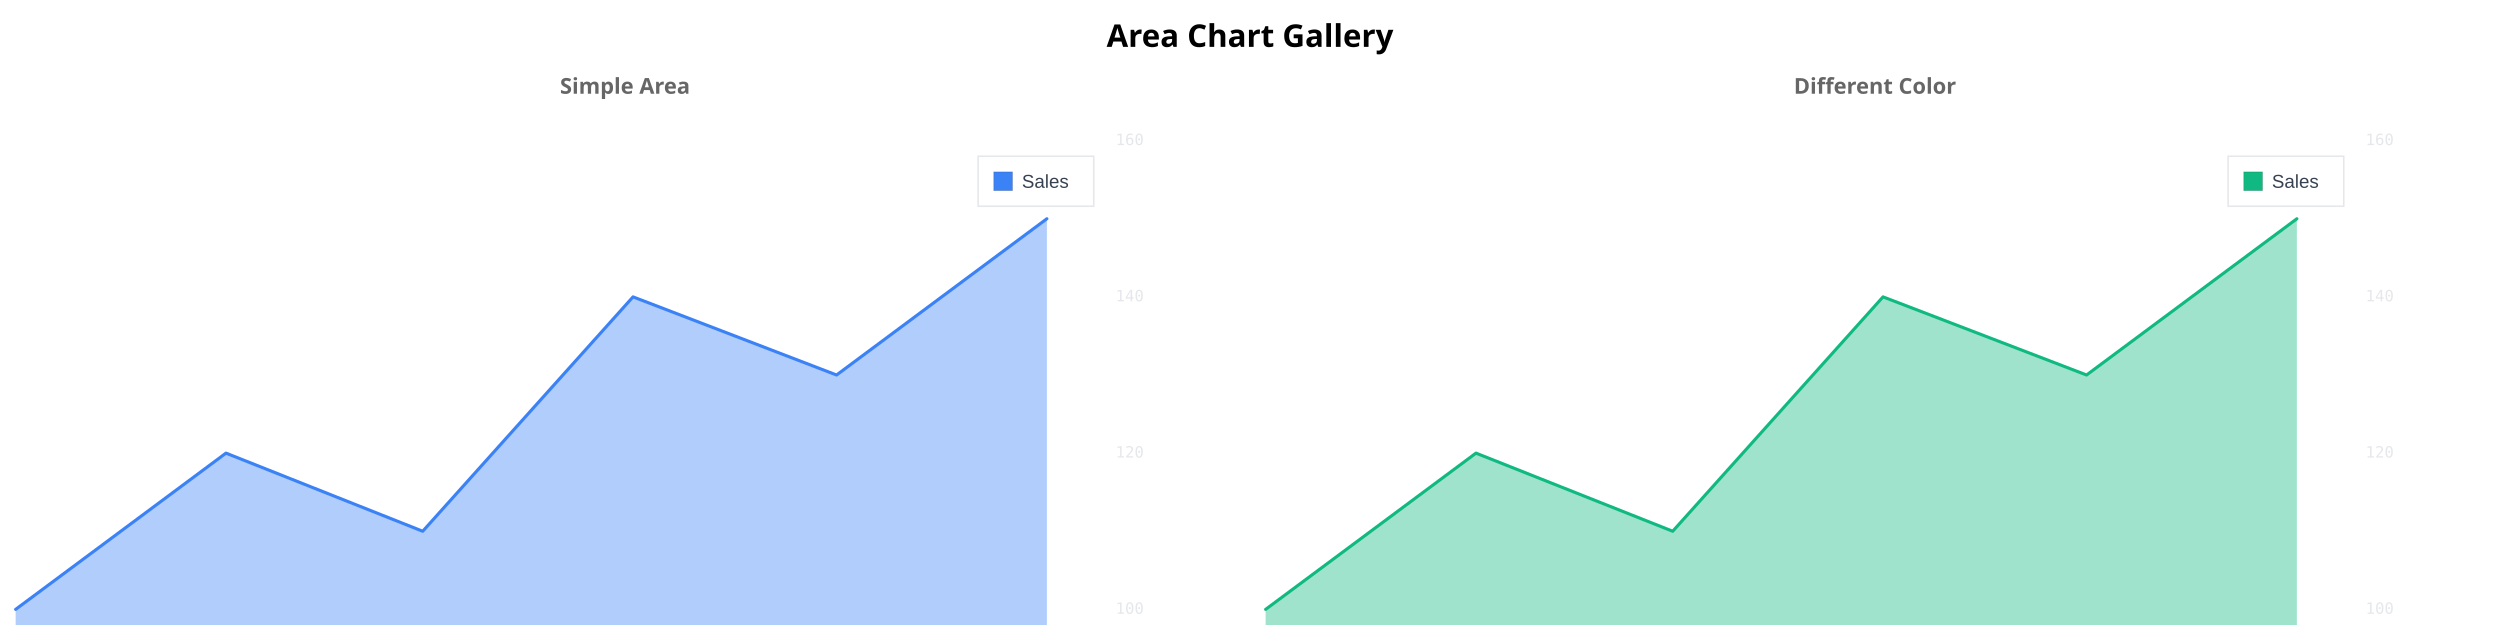
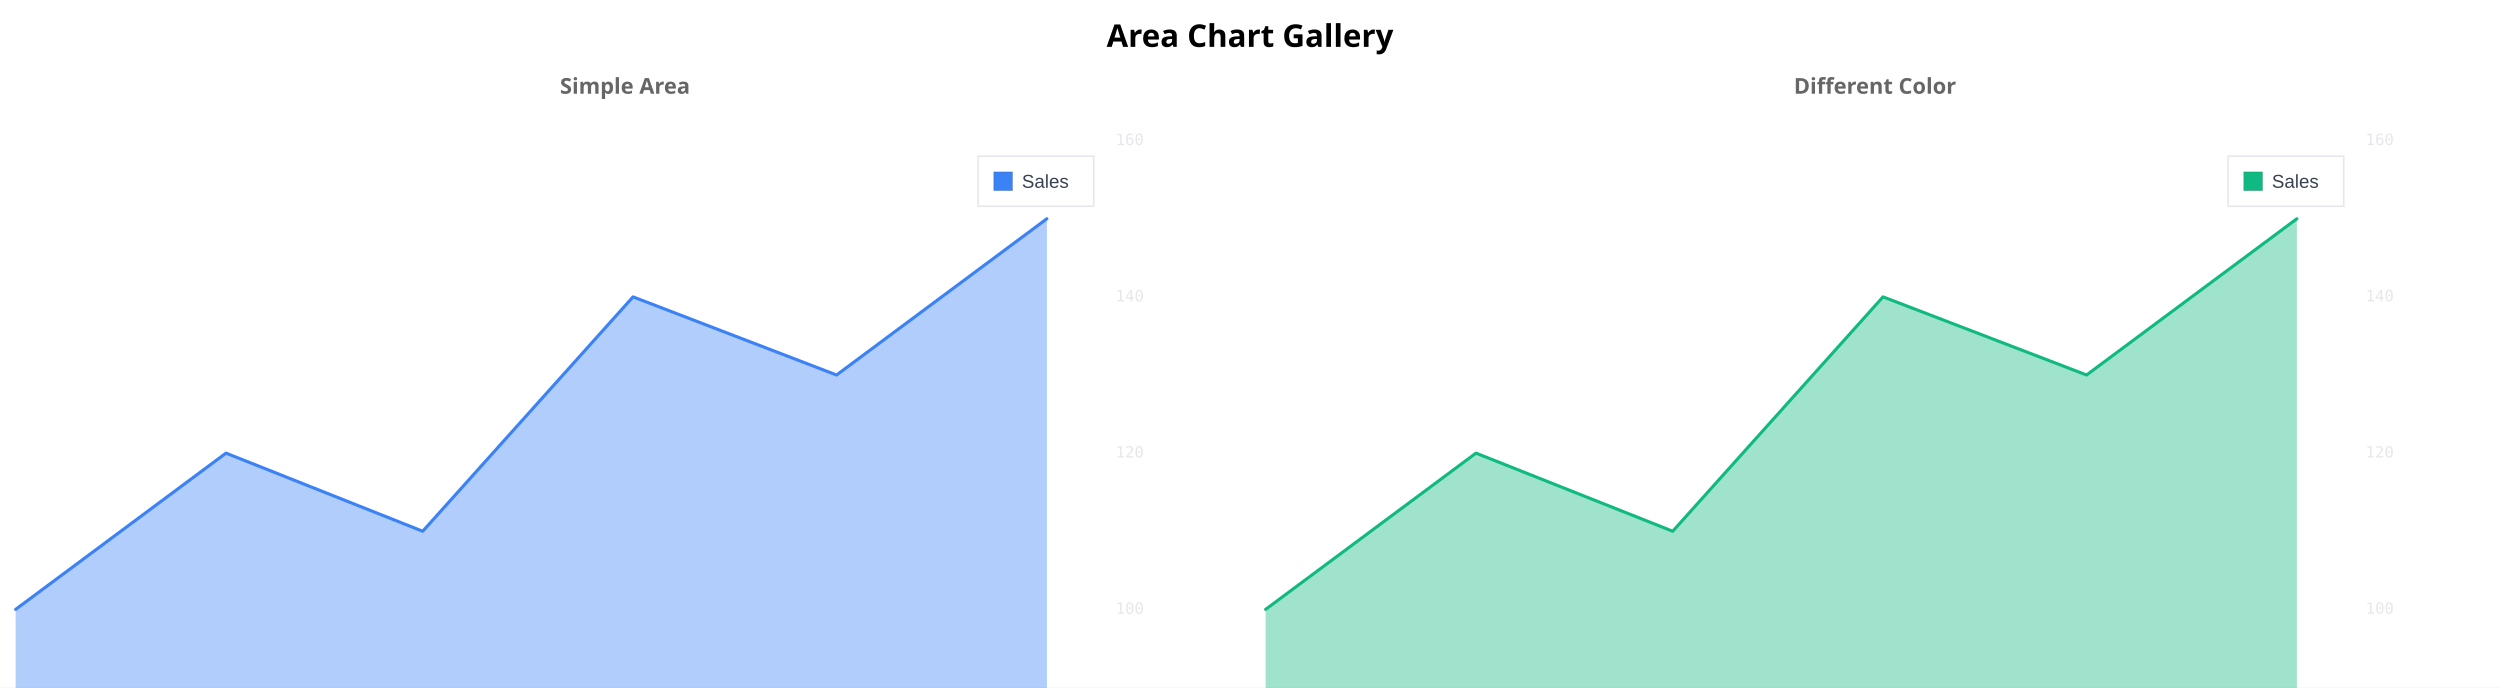
- <svg xmlns="http://www.w3.org/2000/svg" width="1600" height="400" viewBox="0 0 1600 400">
-   <rect x="0.00" y="0.00" width="1600.00" height="400.00" fill="#ffffff" />
+ <svg xmlns="http://www.w3.org/2000/svg" width="1600" height="440" viewBox="0 0 1600 440">
+   <rect x="0.00" y="0.00" width="1600.00" height="440.00" fill="#ffffff" />
  <text x="800.00" y="30.00" fill="#000000" text-anchor="middle" font-family="sans-serif" font-size="20.00px" font-weight="bold">Area Chart Gallery</text>
  <g transform="translate(0, 60)">
    <text x="400.00" y="0.00" fill="#666" text-anchor="middle" font-family="sans-serif" font-size="14.00px" font-weight="bold">Simple Area</text>
    <g transform="translate(10, 30)">
      <g transform="translate(0, 0)">
        <g class="axis axis-right">
          <line x1="695.00" y1="300.00" x2="695.00" y2="0.00" stroke="rgba(255,255,255,0.1)" stroke-width="1.00" />
          <line x1="695.00" y1="300.00" x2="701.00" y2="300.00" stroke="rgba(255,255,255,0.1)" stroke-width="1.00" />
          <line x1="695.00" y1="300.00" x2="-5.00" y2="300.00" stroke="rgba(255,255,255,0.1)" stroke-width="1.00" />
          <text x="704.00" y="300.00" fill="#E5E7EB" text-anchor="start" dominant-baseline="middle" font-family="monospace" font-size="10.00px">100</text>
          <line x1="695.00" y1="200.00" x2="701.00" y2="200.00" stroke="rgba(255,255,255,0.1)" stroke-width="1.00" />
          <line x1="695.00" y1="200.00" x2="-5.00" y2="200.00" stroke="rgba(255,255,255,0.1)" stroke-width="1.00" />
          <text x="704.00" y="200.00" fill="#E5E7EB" text-anchor="start" dominant-baseline="middle" font-family="monospace" font-size="10.00px">120</text>
          <line x1="695.00" y1="100.00" x2="701.00" y2="100.00" stroke="rgba(255,255,255,0.1)" stroke-width="1.00" />
          <line x1="695.00" y1="100.00" x2="-5.00" y2="100.00" stroke="rgba(255,255,255,0.1)" stroke-width="1.00" />
          <text x="704.00" y="100.00" fill="#E5E7EB" text-anchor="start" dominant-baseline="middle" font-family="monospace" font-size="10.00px">140</text>
          <line x1="695.00" y1="0.00" x2="701.00" y2="0.00" stroke="rgba(255,255,255,0.1)" stroke-width="1.00" />
          <line x1="695.00" y1="0.00" x2="-5.00" y2="0.00" stroke="rgba(255,255,255,0.1)" stroke-width="1.00" />
          <text x="704.00" y="0.00" fill="#E5E7EB" text-anchor="start" dominant-baseline="middle" font-family="monospace" font-size="10.00px">160</text>
        </g>
        <path d="M 0.00 800.00 L 0.00 300.00 L 134.61 200.00 L 260.53 250.00 L 395.13 100.00 L 525.39 150.00 L 660.00 50.00 L 660.00 800.00 Z" fill="#3b82f6" fill-opacity="0.40" />
        <path d="M 0.00 300.00 L 134.61 200.00 L 260.53 250.00 L 395.13 100.00 L 525.39 150.00 L 660.00 50.00" fill="none" stroke="#3b82f6" stroke-width="2.00" stroke-linecap="round" stroke-linejoin="round" />
      </g>
      <g class="legend" transform="translate(616.0,10.0)">
        <rect x="0" y="0" width="74.0" height="32.0" fill="none" stroke="#e5e7eb" stroke-width="1.0" />
        <g transform="translate(10.0,10.0)">
          <rect width="12.0" height="12.0" fill="#3b82f6" stroke="#000" stroke-width="0.5" stroke-opacity="0.2" />
        </g>
        <text x="28.0" y="20.2" font-family="Arial, sans-serif" font-size="12.0" fill="#374151">Sales</text>
      </g>
    </g>
  </g>
  <g transform="translate(800, 60)">
    <text x="400.00" y="0.00" fill="#666" text-anchor="middle" font-family="sans-serif" font-size="14.00px" font-weight="bold">Different Color</text>
    <g transform="translate(10, 30)">
      <g transform="translate(0, 0)">
        <g class="axis axis-right">
          <line x1="695.00" y1="300.00" x2="695.00" y2="0.00" stroke="rgba(255,255,255,0.1)" stroke-width="1.00" />
          <line x1="695.00" y1="300.00" x2="701.00" y2="300.00" stroke="rgba(255,255,255,0.1)" stroke-width="1.00" />
          <line x1="695.00" y1="300.00" x2="-5.00" y2="300.00" stroke="rgba(255,255,255,0.1)" stroke-width="1.00" />
          <text x="704.00" y="300.00" fill="#E5E7EB" text-anchor="start" dominant-baseline="middle" font-family="monospace" font-size="10.00px">100</text>
          <line x1="695.00" y1="200.00" x2="701.00" y2="200.00" stroke="rgba(255,255,255,0.1)" stroke-width="1.00" />
          <line x1="695.00" y1="200.00" x2="-5.00" y2="200.00" stroke="rgba(255,255,255,0.1)" stroke-width="1.00" />
          <text x="704.00" y="200.00" fill="#E5E7EB" text-anchor="start" dominant-baseline="middle" font-family="monospace" font-size="10.00px">120</text>
          <line x1="695.00" y1="100.00" x2="701.00" y2="100.00" stroke="rgba(255,255,255,0.1)" stroke-width="1.00" />
          <line x1="695.00" y1="100.00" x2="-5.00" y2="100.00" stroke="rgba(255,255,255,0.1)" stroke-width="1.00" />
          <text x="704.00" y="100.00" fill="#E5E7EB" text-anchor="start" dominant-baseline="middle" font-family="monospace" font-size="10.00px">140</text>
          <line x1="695.00" y1="0.00" x2="701.00" y2="0.00" stroke="rgba(255,255,255,0.1)" stroke-width="1.00" />
          <line x1="695.00" y1="0.00" x2="-5.00" y2="0.00" stroke="rgba(255,255,255,0.1)" stroke-width="1.00" />
          <text x="704.00" y="0.00" fill="#E5E7EB" text-anchor="start" dominant-baseline="middle" font-family="monospace" font-size="10.00px">160</text>
        </g>
        <path d="M 0.00 800.00 L 0.00 300.00 L 134.61 200.00 L 260.53 250.00 L 395.13 100.00 L 525.39 150.00 L 660.00 50.00 L 660.00 800.00 Z" fill="#10b981" fill-opacity="0.40" />
        <path d="M 0.00 300.00 L 134.61 200.00 L 260.53 250.00 L 395.13 100.00 L 525.39 150.00 L 660.00 50.00" fill="none" stroke="#10b981" stroke-width="2.00" stroke-linecap="round" stroke-linejoin="round" />
      </g>
      <g class="legend" transform="translate(616.0,10.0)">
        <rect x="0" y="0" width="74.0" height="32.0" fill="none" stroke="#e5e7eb" stroke-width="1.0" />
        <g transform="translate(10.0,10.0)">
          <rect width="12.0" height="12.0" fill="#10b981" stroke="#000" stroke-width="0.5" stroke-opacity="0.2" />
        </g>
        <text x="28.0" y="20.2" font-family="Arial, sans-serif" font-size="12.0" fill="#374151">Sales</text>
      </g>
    </g>
  </g>
</svg>
